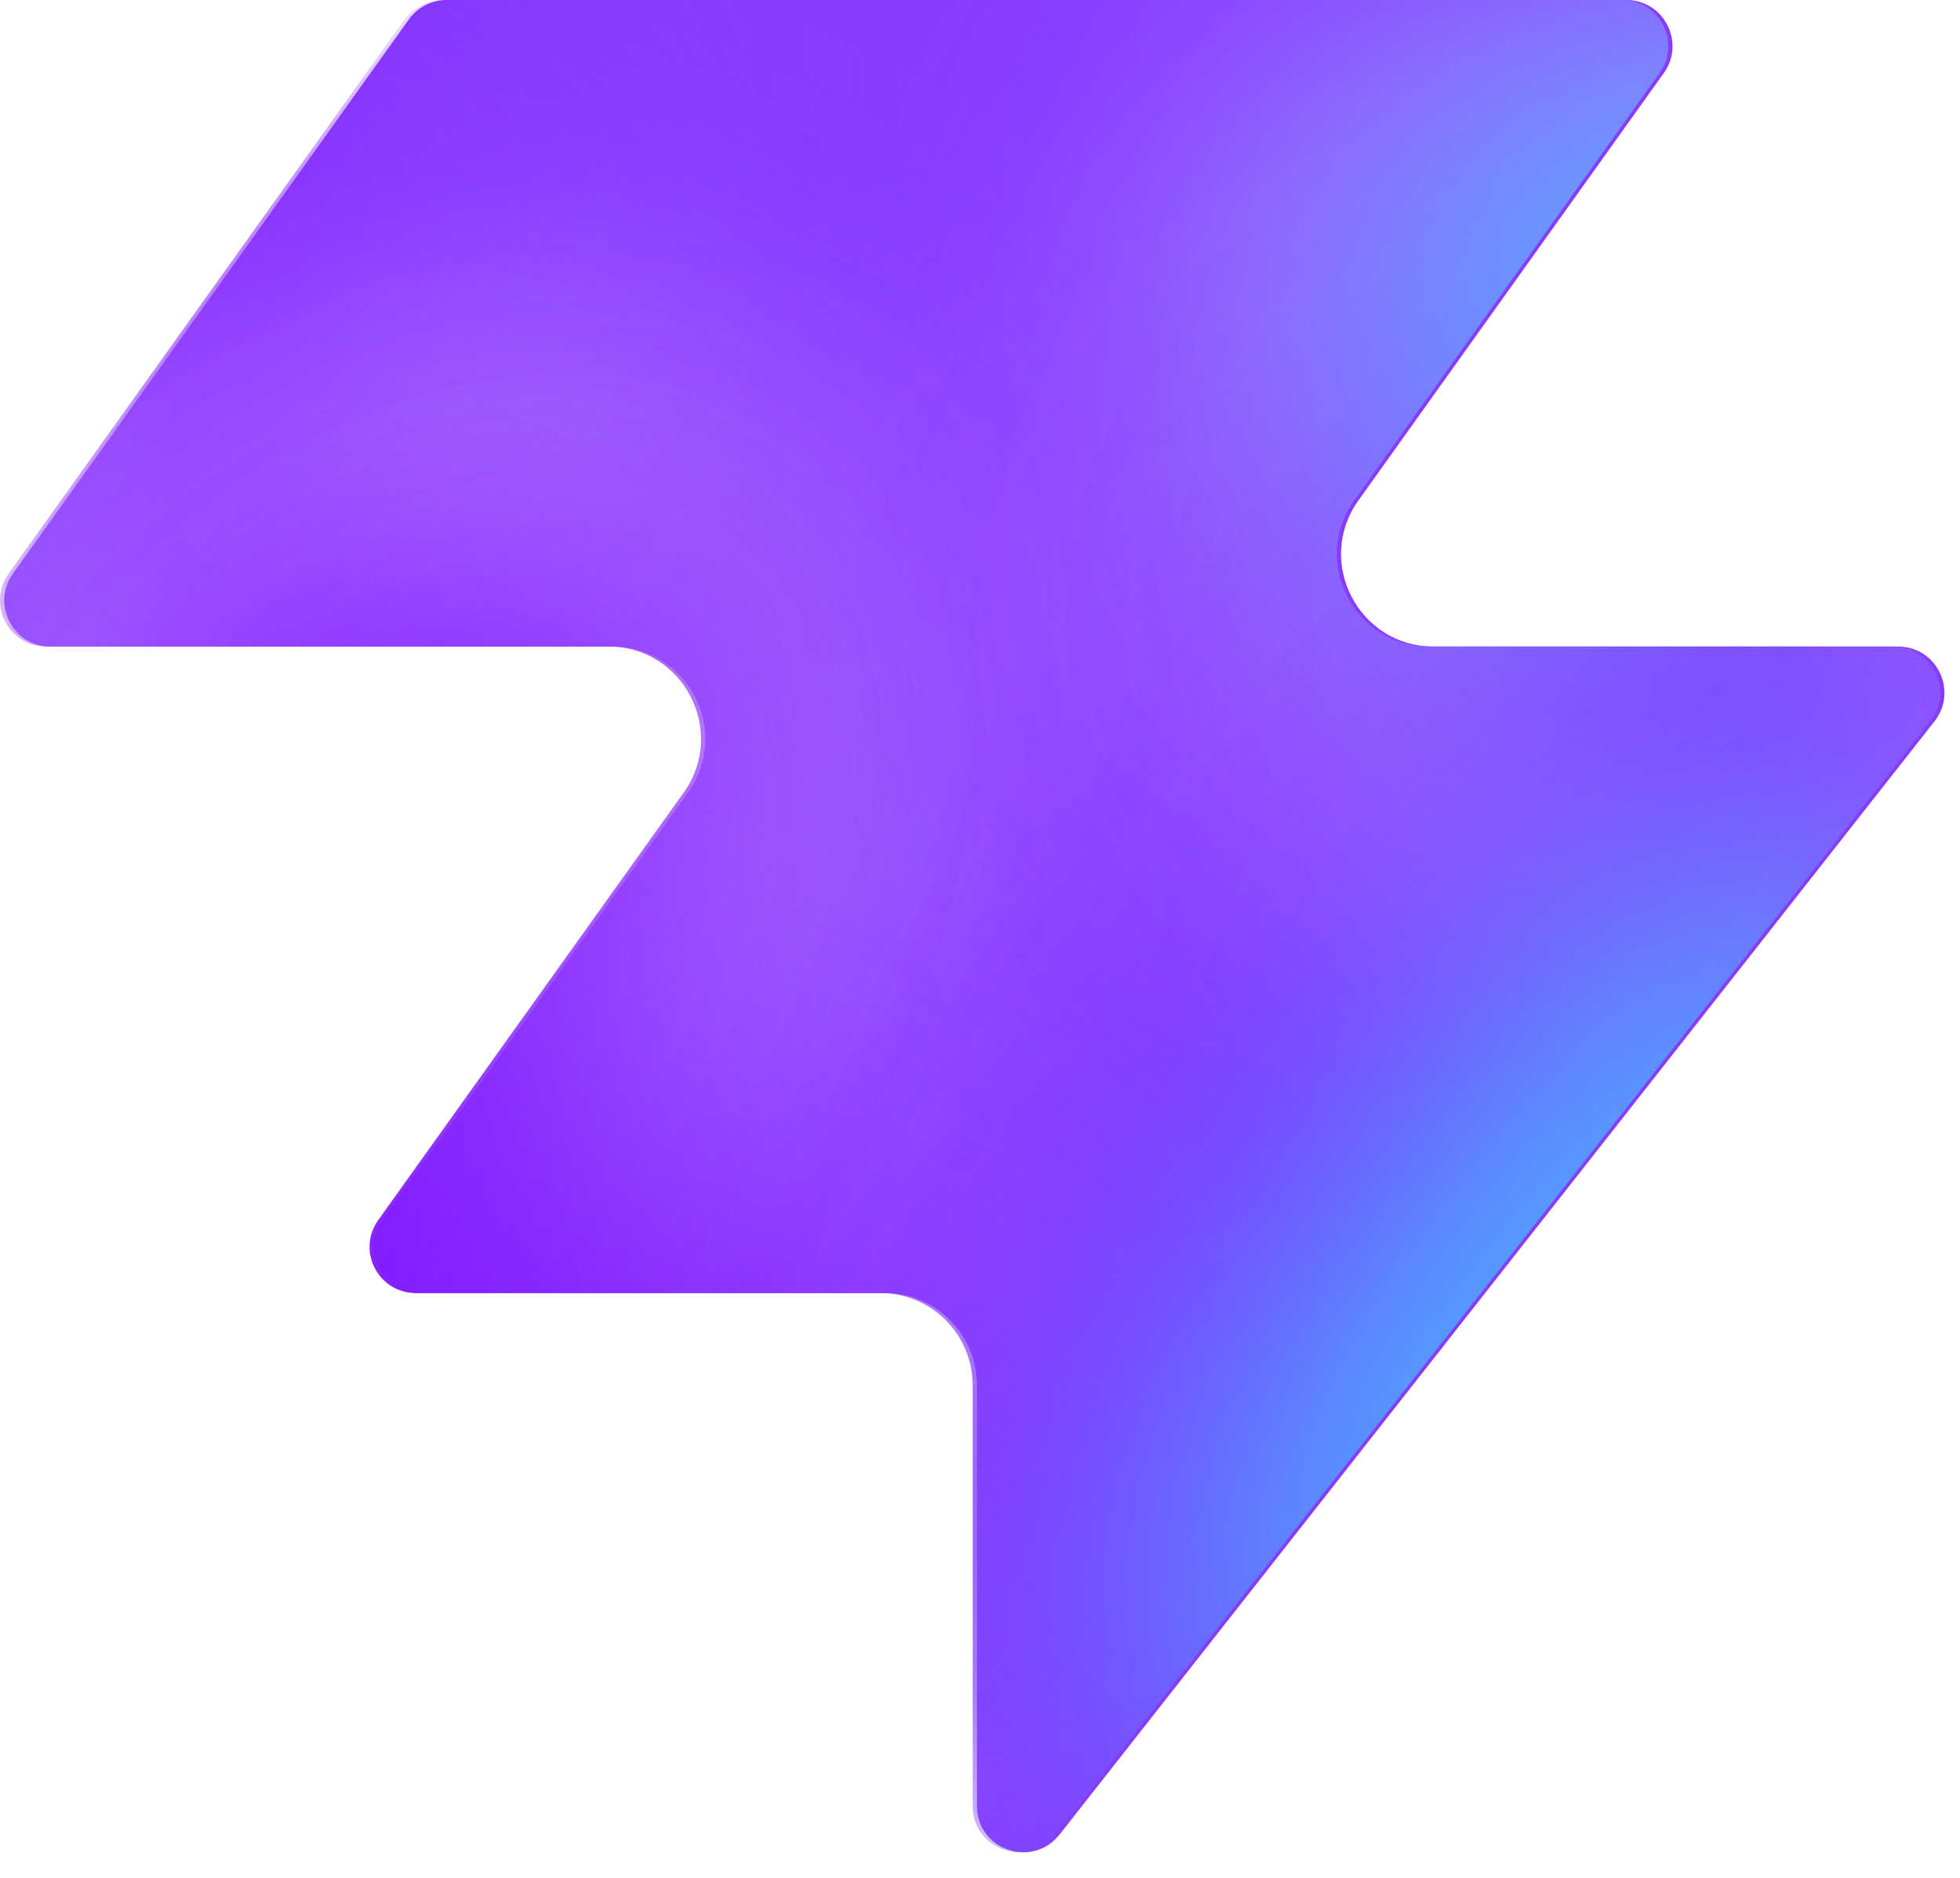
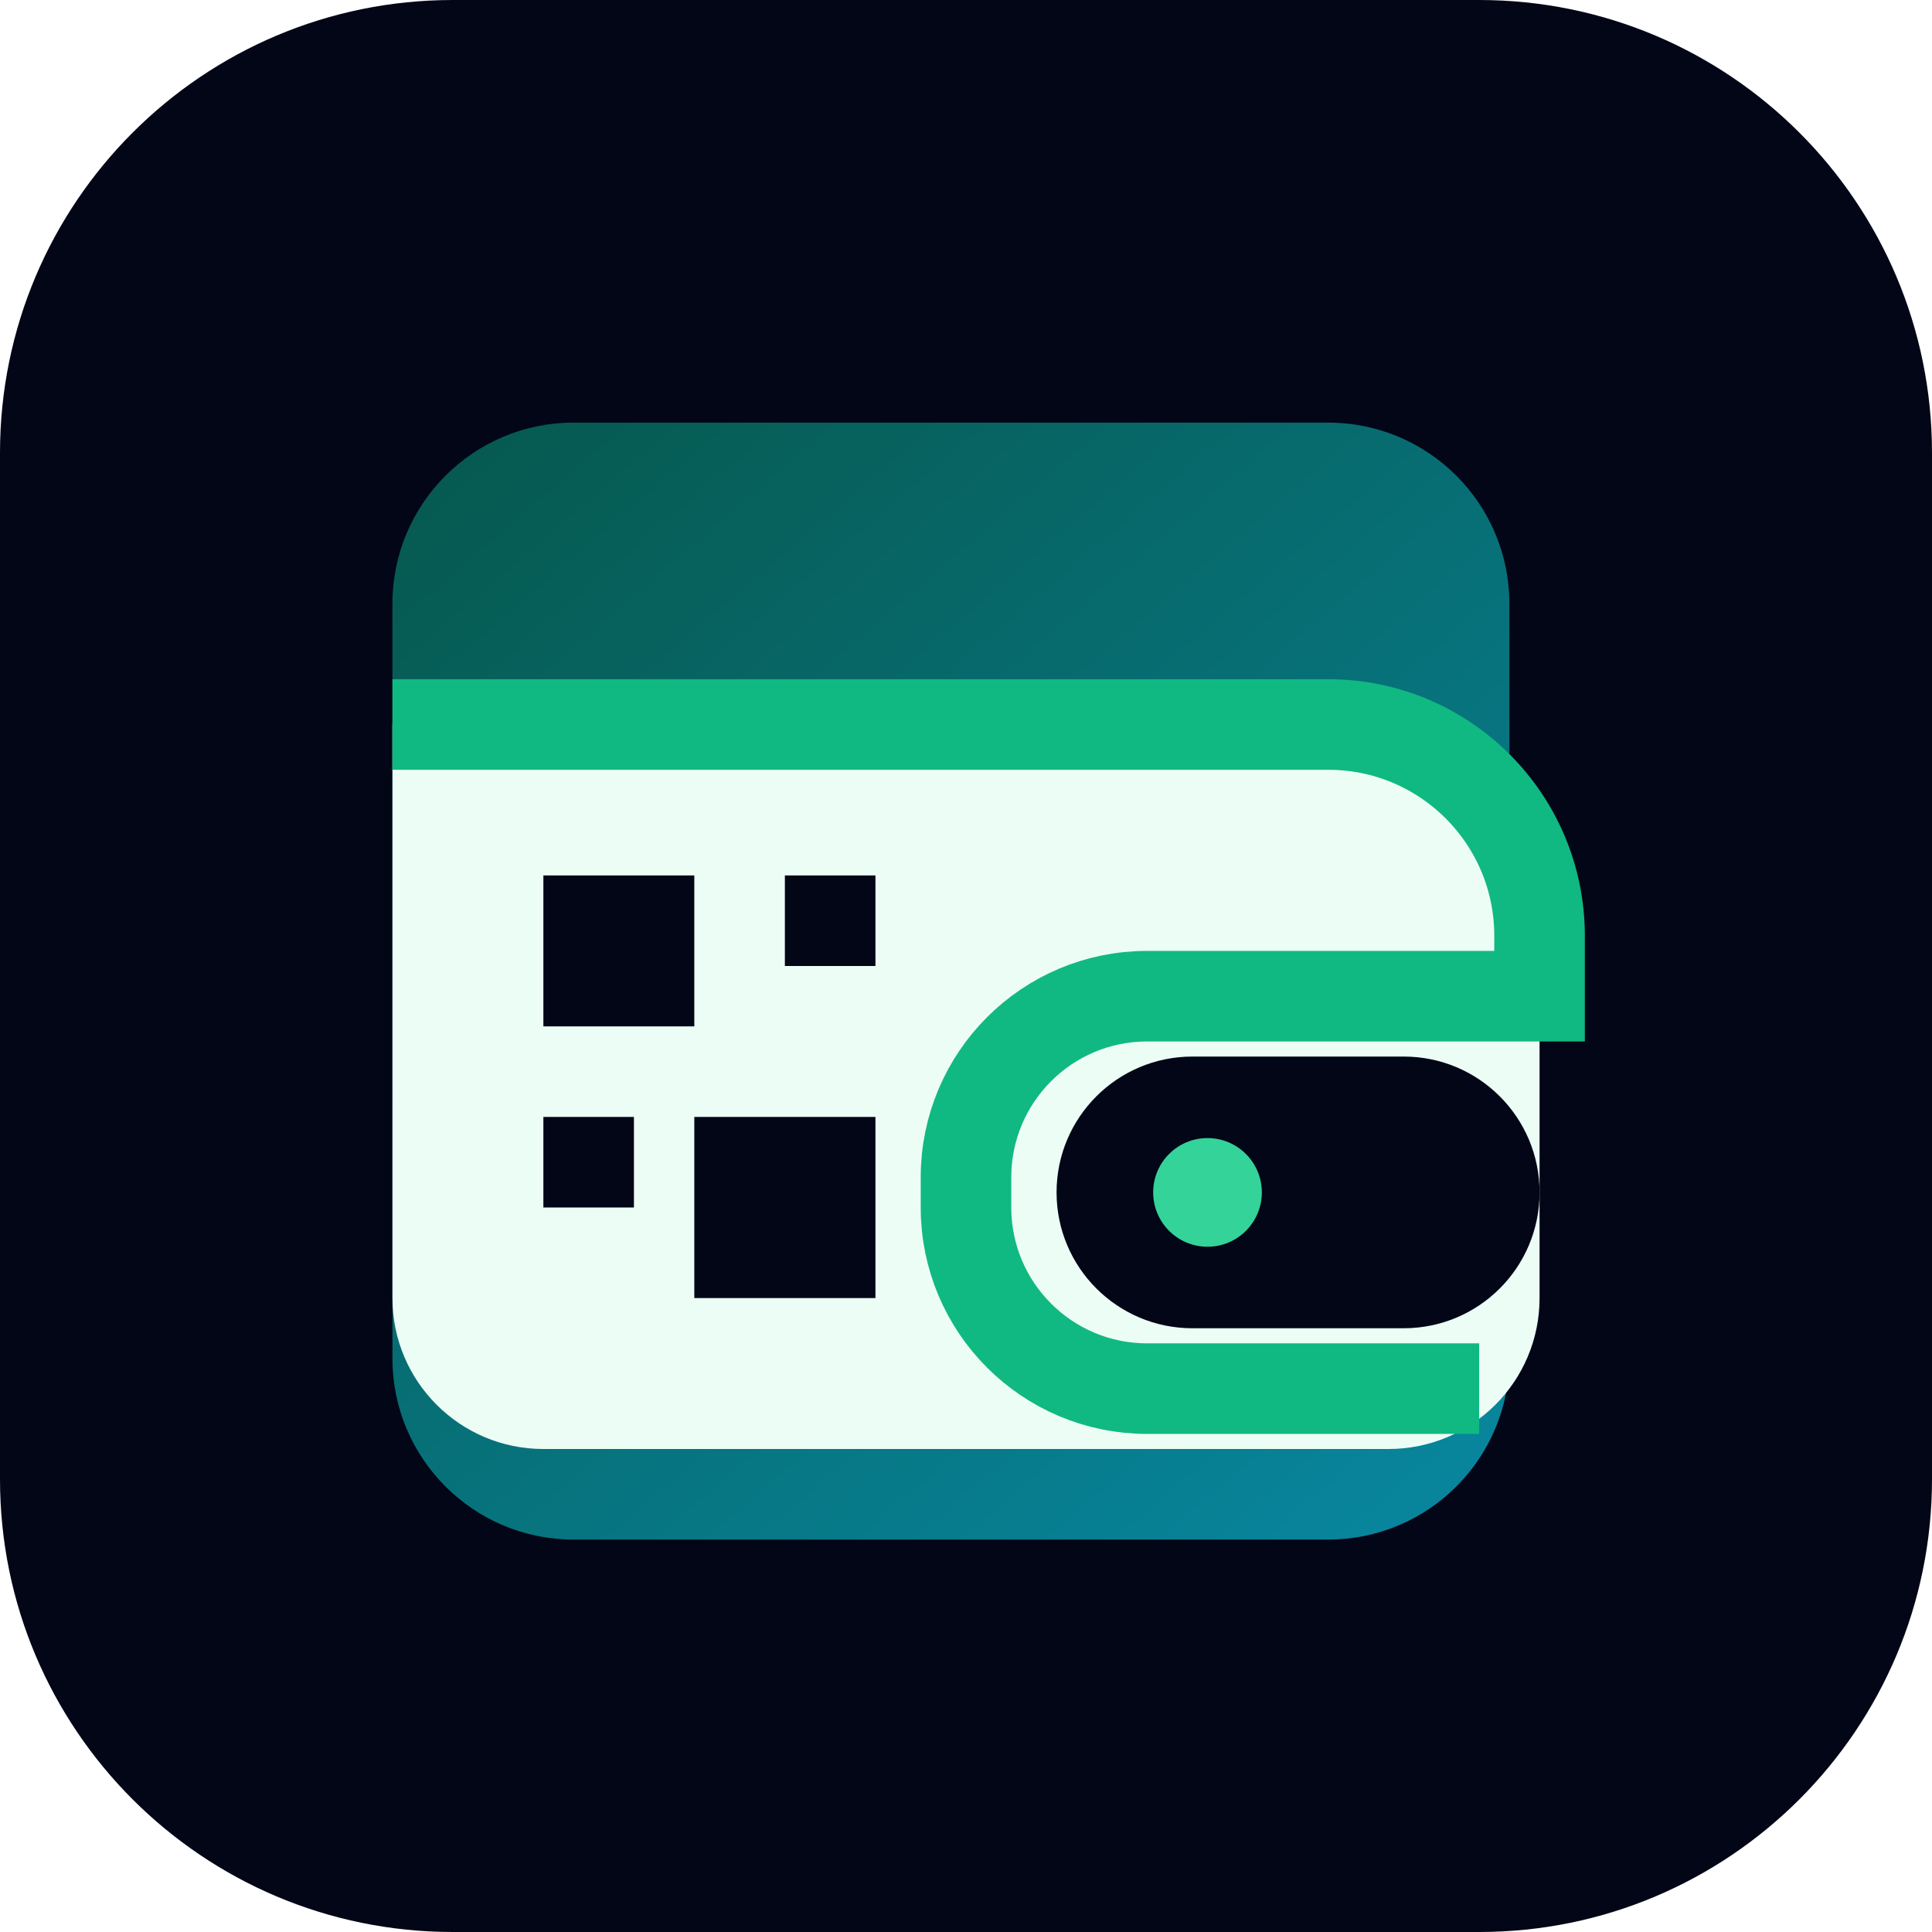
- <svg xmlns="http://www.w3.org/2000/svg" width="48" height="46" fill="none" viewBox="0 0 48 46">
-   <path fill="#863bff" d="M25.946 44.938c-.664.845-2.021.375-2.021-.698V33.937a2.26 2.26 0 0 0-2.262-2.262H10.287c-.92 0-1.456-1.04-.92-1.788l7.48-10.471c1.07-1.497 0-3.578-1.842-3.578H1.237c-.92 0-1.456-1.04-.92-1.788L10.013.474c.214-.297.556-.474.92-.474h28.894c.92 0 1.456 1.04.92 1.788l-7.48 10.471c-1.07 1.498 0 3.579 1.842 3.579h11.377c.943 0 1.473 1.088.89 1.83L25.947 44.94z" style="fill:#863bff;fill:color(display-p3 .525 .23 1);fill-opacity:1" />
-   <mask id="a" width="48" height="46" x="0" y="0" maskUnits="userSpaceOnUse" style="mask-type:alpha">
-     <path fill="#000" d="M25.842 44.938c-.664.844-2.021.375-2.021-.698V33.937a2.26 2.26 0 0 0-2.262-2.262H10.183c-.92 0-1.456-1.04-.92-1.788l7.48-10.471c1.07-1.498 0-3.579-1.842-3.579H1.133c-.92 0-1.456-1.04-.92-1.787L9.91.473c.214-.297.556-.474.92-.474h28.894c.92 0 1.456 1.04.92 1.788l-7.48 10.471c-1.07 1.498 0 3.578 1.842 3.578h11.377c.943 0 1.473 1.088.89 1.832L25.843 44.94z" style="fill:#000;fill-opacity:1" />
-   </mask>
-   <g mask="url(#a)">
-     <g filter="url(#b)">
-       <ellipse cx="5.508" cy="14.704" fill="#ede6ff" rx="5.508" ry="14.704" style="fill:#ede6ff;fill:color(display-p3 .927 .903 1);fill-opacity:1" transform="matrix(.00324 1 1 -.00324 -4.47 31.516)" />
-     </g>
-     <g filter="url(#c)">
-       <ellipse cx="10.399" cy="29.851" fill="#ede6ff" rx="10.399" ry="29.851" style="fill:#ede6ff;fill:color(display-p3 .927 .903 1);fill-opacity:1" transform="matrix(.00324 1 1 -.00324 -39.328 7.883)" />
-     </g>
-     <g filter="url(#d)">
-       <ellipse cx="5.508" cy="30.487" fill="#7e14ff" rx="5.508" ry="30.487" style="fill:#7e14ff;fill:color(display-p3 .492 .077 1);fill-opacity:1" transform="rotate(89.814 -25.913 -14.639)scale(1 -1)" />
-     </g>
-     <g filter="url(#e)">
-       <ellipse cx="5.508" cy="30.599" fill="#7e14ff" rx="5.508" ry="30.599" style="fill:#7e14ff;fill:color(display-p3 .492 .077 1);fill-opacity:1" transform="rotate(89.814 -32.644 -3.334)scale(1 -1)" />
-     </g>
-     <g filter="url(#f)">
-       <ellipse cx="5.508" cy="30.599" fill="#7e14ff" rx="5.508" ry="30.599" style="fill:#7e14ff;fill:color(display-p3 .492 .077 1);fill-opacity:1" transform="matrix(.00324 1 1 -.00324 -34.34 30.47)" />
-     </g>
-     <g filter="url(#g)">
-       <ellipse cx="14.072" cy="22.078" fill="#ede6ff" rx="14.072" ry="22.078" style="fill:#ede6ff;fill:color(display-p3 .927 .903 1);fill-opacity:1" transform="rotate(93.35 24.506 48.493)scale(-1 1)" />
-     </g>
-     <g filter="url(#h)">
-       <ellipse cx="3.47" cy="21.501" fill="#7e14ff" rx="3.47" ry="21.501" style="fill:#7e14ff;fill:color(display-p3 .492 .077 1);fill-opacity:1" transform="rotate(89.009 28.708 47.59)scale(-1 1)" />
-     </g>
-     <g filter="url(#i)">
-       <ellipse cx="3.47" cy="21.501" fill="#7e14ff" rx="3.47" ry="21.501" style="fill:#7e14ff;fill:color(display-p3 .492 .077 1);fill-opacity:1" transform="rotate(89.009 28.708 47.59)scale(-1 1)" />
-     </g>
-     <g filter="url(#j)">
-       <ellipse cx=".387" cy="8.972" fill="#7e14ff" rx="4.407" ry="29.108" style="fill:#7e14ff;fill:color(display-p3 .492 .077 1);fill-opacity:1" transform="rotate(39.51 .387 8.972)" />
-     </g>
-     <g filter="url(#k)">
-       <ellipse cx="47.523" cy="-6.092" fill="#7e14ff" rx="4.407" ry="29.108" style="fill:#7e14ff;fill:color(display-p3 .492 .077 1);fill-opacity:1" transform="rotate(37.892 47.523 -6.092)" />
-     </g>
-     <g filter="url(#l)">
-       <ellipse cx="41.412" cy="6.333" fill="#47bfff" rx="5.971" ry="9.665" style="fill:#47bfff;fill:color(display-p3 .28 .748 1);fill-opacity:1" transform="rotate(37.892 41.412 6.333)" />
-     </g>
-     <g filter="url(#m)">
-       <ellipse cx="-1.879" cy="38.332" fill="#7e14ff" rx="4.407" ry="29.108" style="fill:#7e14ff;fill:color(display-p3 .492 .077 1);fill-opacity:1" transform="rotate(37.892 -1.88 38.332)" />
-     </g>
-     <g filter="url(#n)">
-       <ellipse cx="-1.879" cy="38.332" fill="#7e14ff" rx="4.407" ry="29.108" style="fill:#7e14ff;fill:color(display-p3 .492 .077 1);fill-opacity:1" transform="rotate(37.892 -1.88 38.332)" />
-     </g>
-     <g filter="url(#o)">
-       <ellipse cx="35.651" cy="29.907" fill="#7e14ff" rx="4.407" ry="29.108" style="fill:#7e14ff;fill:color(display-p3 .492 .077 1);fill-opacity:1" transform="rotate(37.892 35.651 29.907)" />
-     </g>
-     <g filter="url(#p)">
-       <ellipse cx="38.418" cy="32.4" fill="#47bfff" rx="5.971" ry="15.297" style="fill:#47bfff;fill:color(display-p3 .28 .748 1);fill-opacity:1" transform="rotate(37.892 38.418 32.4)" />
-     </g>
-   </g>
+ <svg xmlns="http://www.w3.org/2000/svg" viewBox="0 0 64 64">
  <defs>
-     <filter id="b" width="60.045" height="41.654" x="-19.77" y="16.149" color-interpolation-filters="sRGB" filterUnits="userSpaceOnUse">
-       <feFlood flood-opacity="0" result="BackgroundImageFix" />
-       <feBlend in="SourceGraphic" in2="BackgroundImageFix" result="shape" />
-       <feGaussianBlur result="effect1_foregroundBlur_2002_17158" stdDeviation="7.659" />
-     </filter>
-     <filter id="c" width="90.34" height="51.437" x="-54.613" y="-7.533" color-interpolation-filters="sRGB" filterUnits="userSpaceOnUse">
-       <feFlood flood-opacity="0" result="BackgroundImageFix" />
-       <feBlend in="SourceGraphic" in2="BackgroundImageFix" result="shape" />
-       <feGaussianBlur result="effect1_foregroundBlur_2002_17158" stdDeviation="7.659" />
-     </filter>
-     <filter id="d" width="79.355" height="29.4" x="-49.64" y="2.03" color-interpolation-filters="sRGB" filterUnits="userSpaceOnUse">
-       <feFlood flood-opacity="0" result="BackgroundImageFix" />
-       <feBlend in="SourceGraphic" in2="BackgroundImageFix" result="shape" />
-       <feGaussianBlur result="effect1_foregroundBlur_2002_17158" stdDeviation="4.596" />
-     </filter>
-     <filter id="e" width="79.579" height="29.4" x="-45.045" y="20.029" color-interpolation-filters="sRGB" filterUnits="userSpaceOnUse">
-       <feFlood flood-opacity="0" result="BackgroundImageFix" />
-       <feBlend in="SourceGraphic" in2="BackgroundImageFix" result="shape" />
-       <feGaussianBlur result="effect1_foregroundBlur_2002_17158" stdDeviation="4.596" />
-     </filter>
-     <filter id="f" width="79.579" height="29.4" x="-43.513" y="21.178" color-interpolation-filters="sRGB" filterUnits="userSpaceOnUse">
-       <feFlood flood-opacity="0" result="BackgroundImageFix" />
-       <feBlend in="SourceGraphic" in2="BackgroundImageFix" result="shape" />
-       <feGaussianBlur result="effect1_foregroundBlur_2002_17158" stdDeviation="4.596" />
-     </filter>
-     <filter id="g" width="74.749" height="58.852" x="15.756" y="-17.901" color-interpolation-filters="sRGB" filterUnits="userSpaceOnUse">
-       <feFlood flood-opacity="0" result="BackgroundImageFix" />
-       <feBlend in="SourceGraphic" in2="BackgroundImageFix" result="shape" />
-       <feGaussianBlur result="effect1_foregroundBlur_2002_17158" stdDeviation="7.659" />
-     </filter>
-     <filter id="h" width="61.377" height="25.362" x="23.548" y="2.284" color-interpolation-filters="sRGB" filterUnits="userSpaceOnUse">
-       <feFlood flood-opacity="0" result="BackgroundImageFix" />
-       <feBlend in="SourceGraphic" in2="BackgroundImageFix" result="shape" />
-       <feGaussianBlur result="effect1_foregroundBlur_2002_17158" stdDeviation="4.596" />
-     </filter>
-     <filter id="i" width="61.377" height="25.362" x="23.548" y="2.284" color-interpolation-filters="sRGB" filterUnits="userSpaceOnUse">
-       <feFlood flood-opacity="0" result="BackgroundImageFix" />
-       <feBlend in="SourceGraphic" in2="BackgroundImageFix" result="shape" />
-       <feGaussianBlur result="effect1_foregroundBlur_2002_17158" stdDeviation="4.596" />
-     </filter>
-     <filter id="j" width="56.045" height="63.649" x="-27.636" y="-22.853" color-interpolation-filters="sRGB" filterUnits="userSpaceOnUse">
-       <feFlood flood-opacity="0" result="BackgroundImageFix" />
-       <feBlend in="SourceGraphic" in2="BackgroundImageFix" result="shape" />
-       <feGaussianBlur result="effect1_foregroundBlur_2002_17158" stdDeviation="4.596" />
-     </filter>
-     <filter id="k" width="54.814" height="64.646" x="20.116" y="-38.415" color-interpolation-filters="sRGB" filterUnits="userSpaceOnUse">
-       <feFlood flood-opacity="0" result="BackgroundImageFix" />
-       <feBlend in="SourceGraphic" in2="BackgroundImageFix" result="shape" />
-       <feGaussianBlur result="effect1_foregroundBlur_2002_17158" stdDeviation="4.596" />
-     </filter>
-     <filter id="l" width="33.541" height="35.313" x="24.641" y="-11.323" color-interpolation-filters="sRGB" filterUnits="userSpaceOnUse">
-       <feFlood flood-opacity="0" result="BackgroundImageFix" />
-       <feBlend in="SourceGraphic" in2="BackgroundImageFix" result="shape" />
-       <feGaussianBlur result="effect1_foregroundBlur_2002_17158" stdDeviation="4.596" />
-     </filter>
-     <filter id="m" width="54.814" height="64.646" x="-29.286" y="6.009" color-interpolation-filters="sRGB" filterUnits="userSpaceOnUse">
-       <feFlood flood-opacity="0" result="BackgroundImageFix" />
-       <feBlend in="SourceGraphic" in2="BackgroundImageFix" result="shape" />
-       <feGaussianBlur result="effect1_foregroundBlur_2002_17158" stdDeviation="4.596" />
-     </filter>
-     <filter id="n" width="54.814" height="64.646" x="-29.286" y="6.009" color-interpolation-filters="sRGB" filterUnits="userSpaceOnUse">
-       <feFlood flood-opacity="0" result="BackgroundImageFix" />
-       <feBlend in="SourceGraphic" in2="BackgroundImageFix" result="shape" />
-       <feGaussianBlur result="effect1_foregroundBlur_2002_17158" stdDeviation="4.596" />
-     </filter>
-     <filter id="o" width="54.814" height="64.646" x="8.244" y="-2.416" color-interpolation-filters="sRGB" filterUnits="userSpaceOnUse">
-       <feFlood flood-opacity="0" result="BackgroundImageFix" />
-       <feBlend in="SourceGraphic" in2="BackgroundImageFix" result="shape" />
-       <feGaussianBlur result="effect1_foregroundBlur_2002_17158" stdDeviation="4.596" />
-     </filter>
-     <filter id="p" width="39.409" height="43.623" x="18.713" y="10.588" color-interpolation-filters="sRGB" filterUnits="userSpaceOnUse">
-       <feFlood flood-opacity="0" result="BackgroundImageFix" />
-       <feBlend in="SourceGraphic" in2="BackgroundImageFix" result="shape" />
-       <feGaussianBlur result="effect1_foregroundBlur_2002_17158" stdDeviation="4.596" />
-     </filter>
+     <linearGradient id="background" x1="8" y1="4" x2="56" y2="60" gradientUnits="userSpaceOnUse">
+       <stop stop-color="#064e3b" />
+       <stop offset="1" stop-color="#0891b2" />
+     </linearGradient>
  </defs>
+   <rect width="64" height="64" rx="15" fill="#020617" />
+   <path d="M13 20a6 6 0 0 1 6-6h25a6 6 0 0 1 6 6v25a6 6 0 0 1-6 6H19a6 6 0 0 1-6-6V20Z" fill="url(#background)" />
+   <path d="M13 24h33a5 5 0 0 1 5 5v14a5 5 0 0 1-5 5H18a5 5 0 0 1-5-5V24Z" fill="#ecfdf5" />
+   <path d="M13 24h31a7 7 0 0 1 7 7v2H38a6 6 0 0 0-6 6v1a6 6 0 0 0 6 6h11" fill="none" stroke="#10b981" stroke-width="3" />
+   <rect x="35" y="35" width="16" height="9" rx="4.5" fill="#020617" />
+   <circle cx="40" cy="39.5" r="1.8" fill="#34d399" />
+   <path d="M18 29h5v5h-5zm8 0h3v3h-3zm-8 8h3v3h-3zm5 0h6v6h-6z" fill="#020617" />
</svg>
